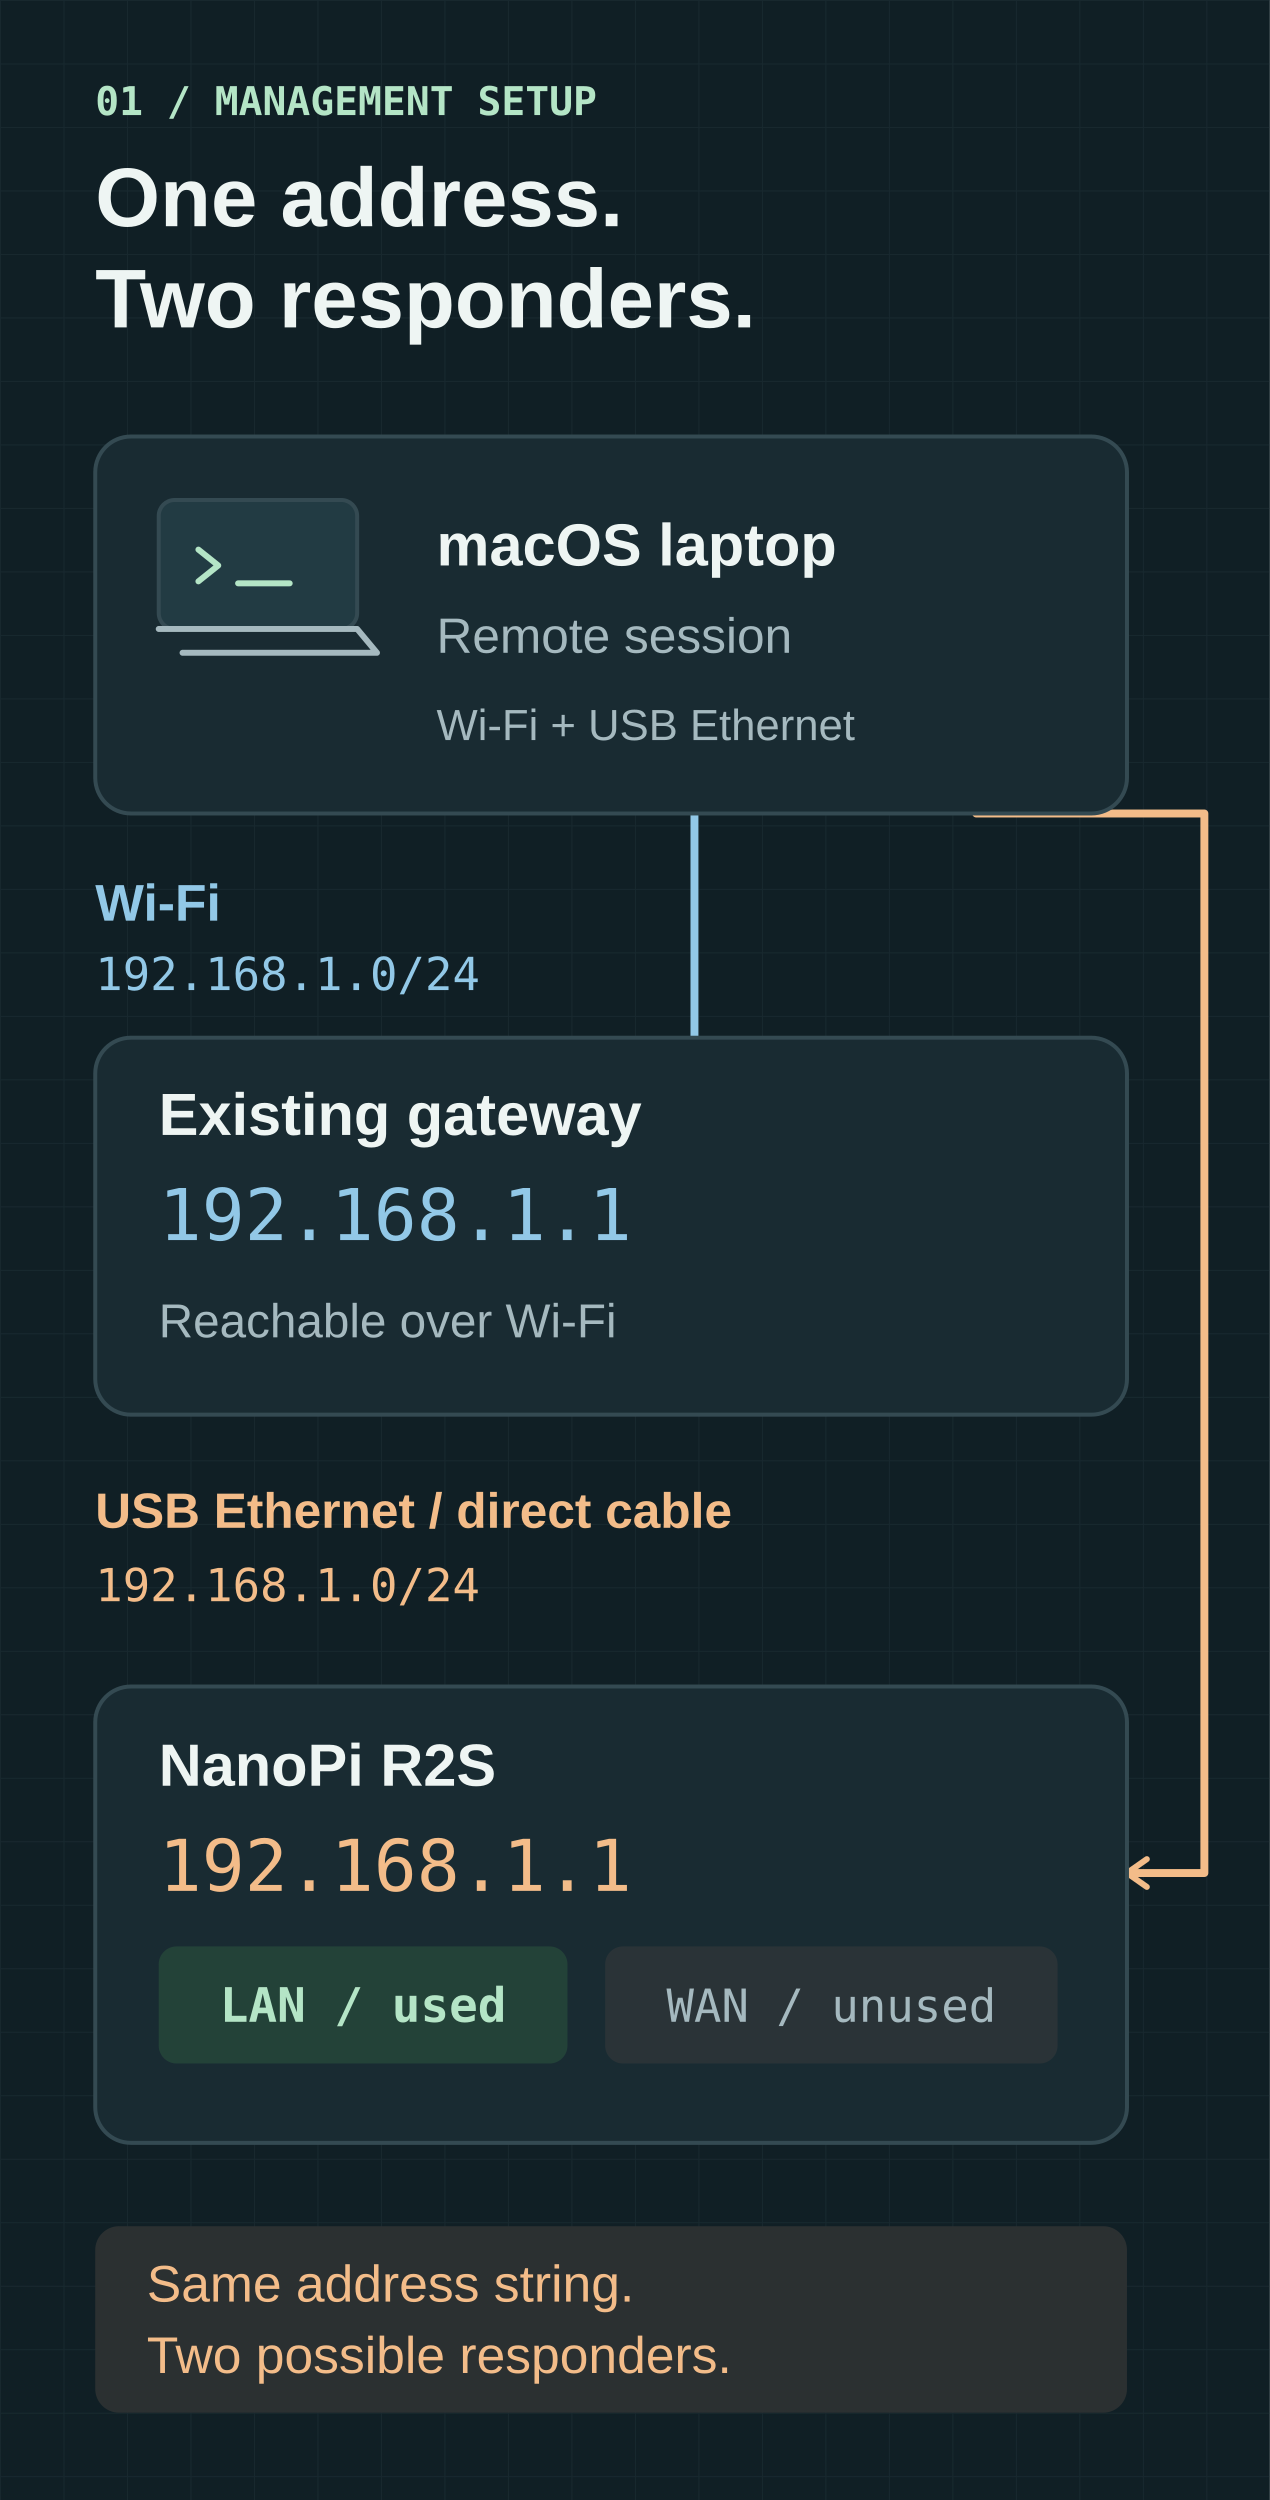
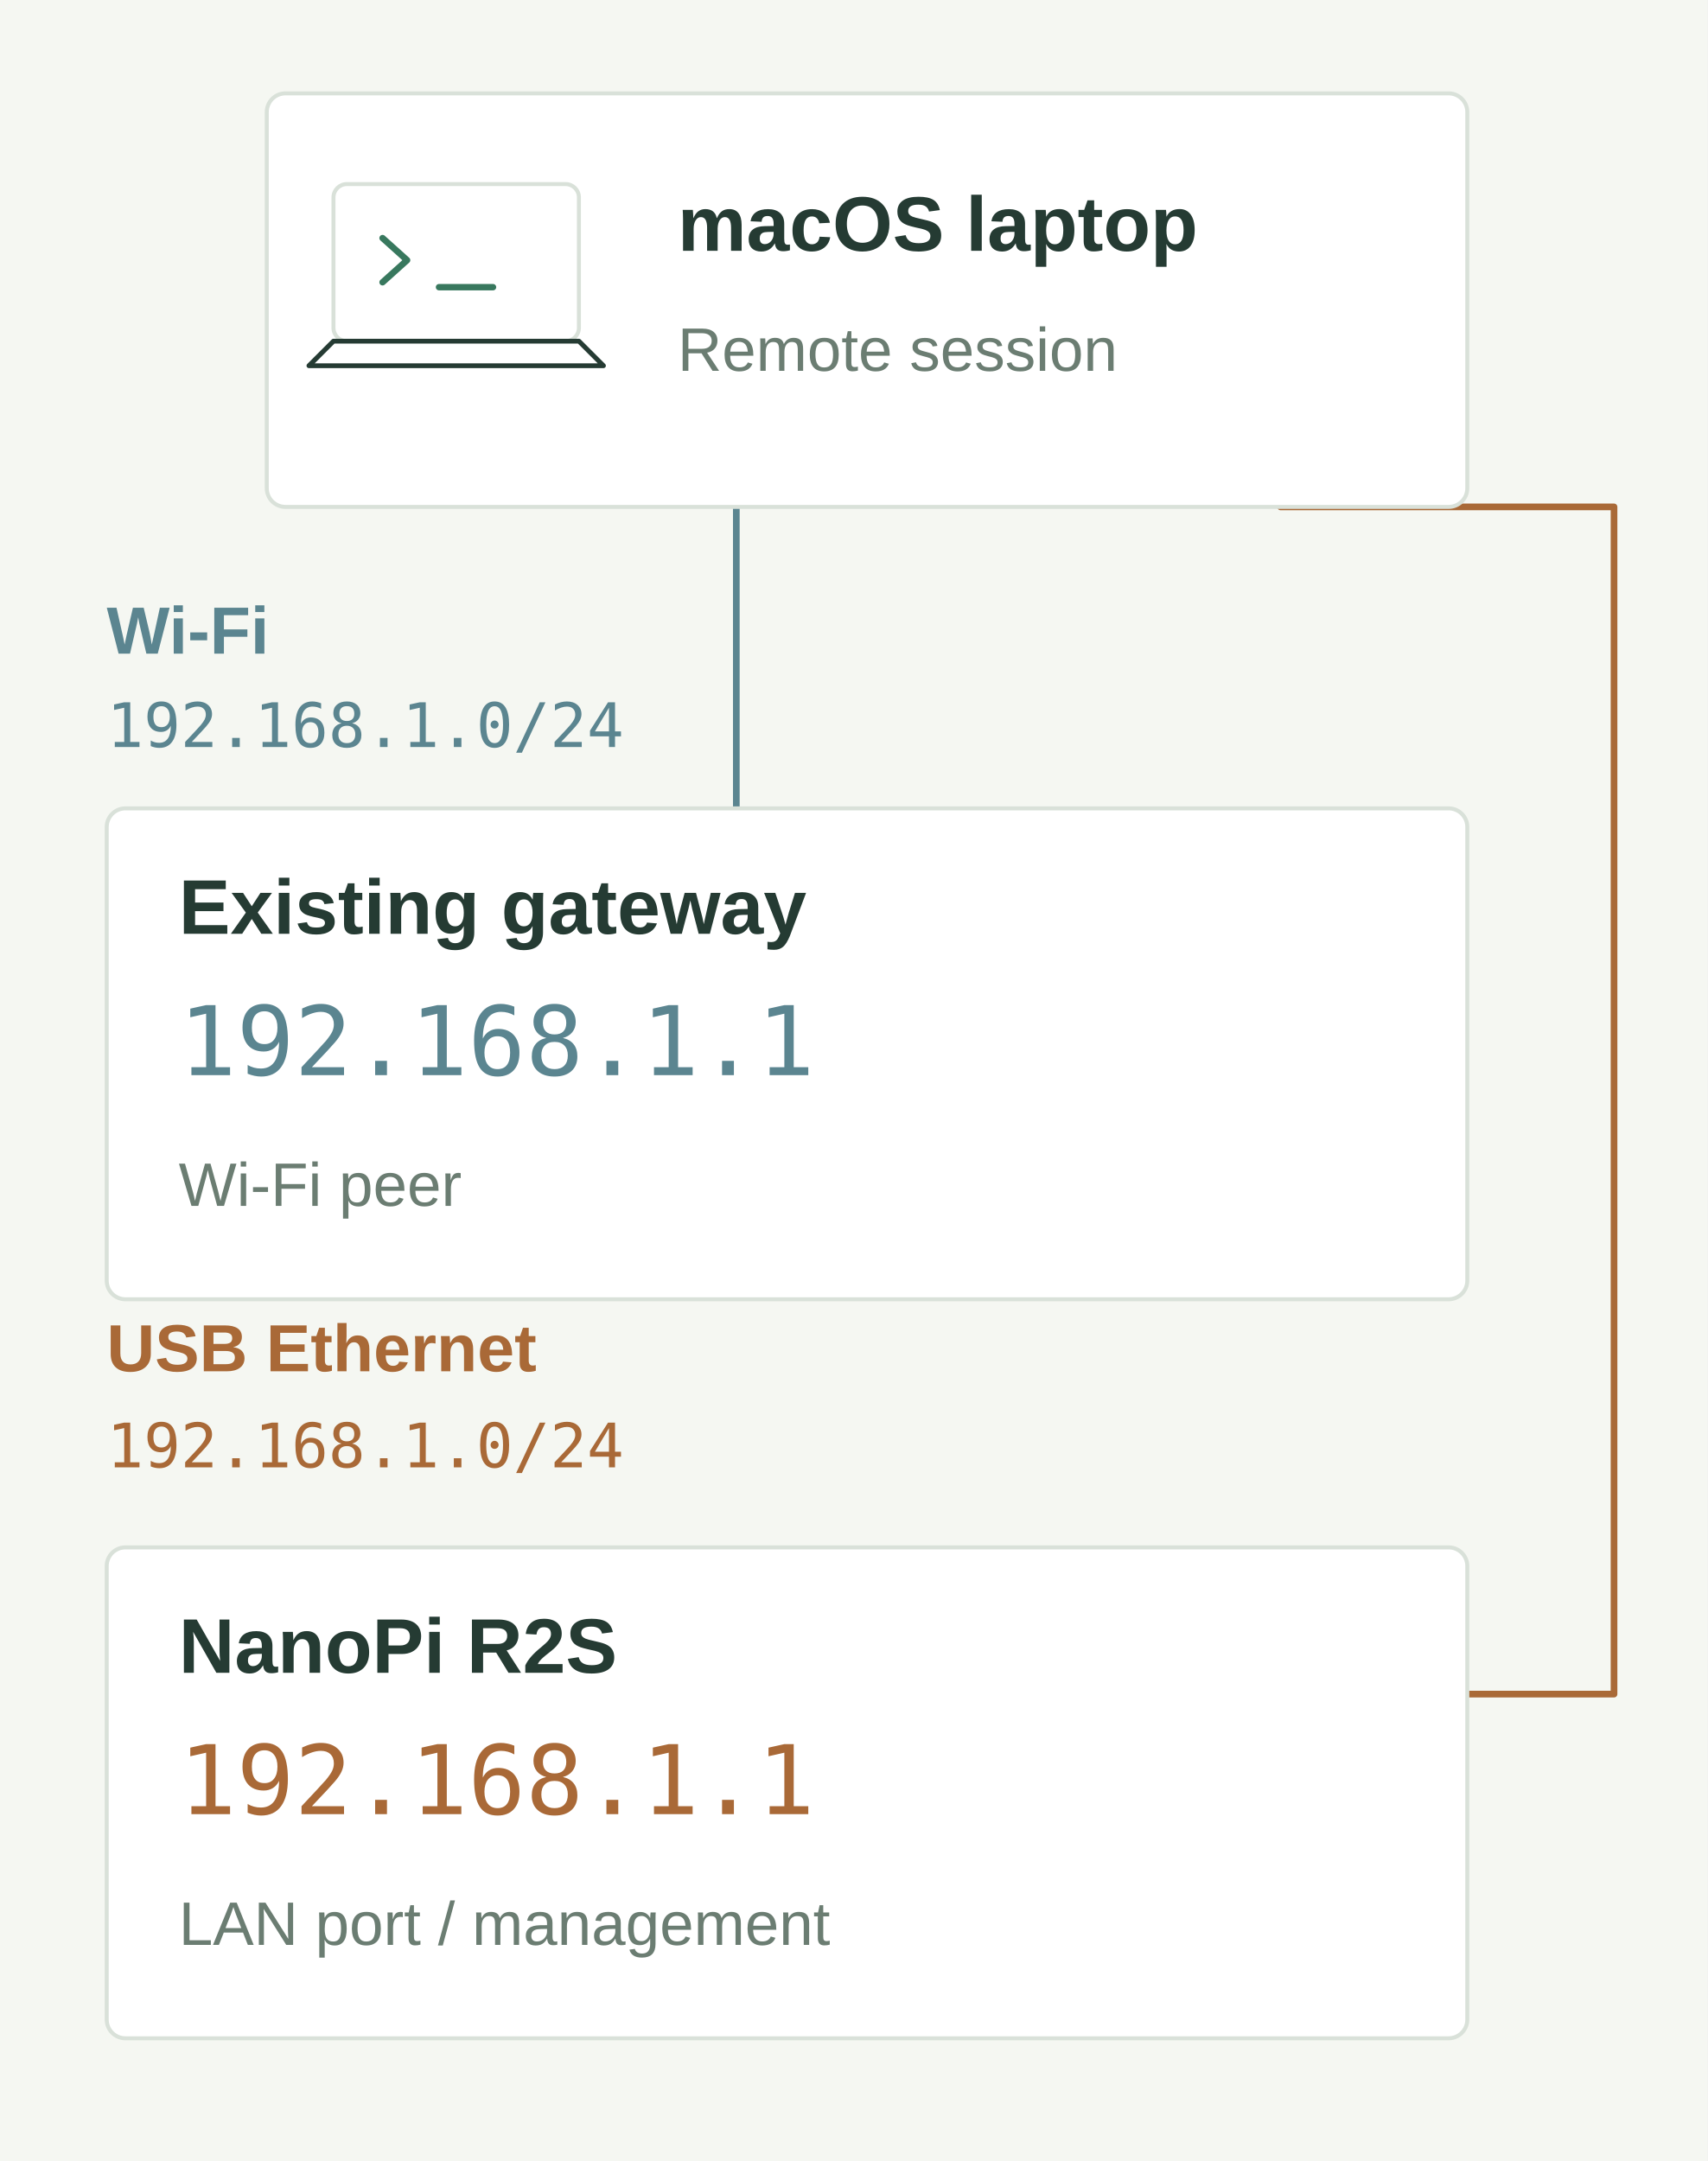
- <svg xmlns="http://www.w3.org/2000/svg" width="640" height="1260" viewBox="0 0 640 1260" role="img" aria-labelledby="title desc">
-   <defs>
-     <pattern id="grid" width="32" height="32" patternUnits="userSpaceOnUse">
-       <path d="M 32 0 L 0 0 0 32" fill="none" stroke="#263b42" stroke-width="1" />
-     </pattern>
-   </defs>
-   <rect x="0" y="0" width="640" height="1260" rx="0" fill="#101f25" />
-   <rect width="640" height="1260" fill="url(#grid)" opacity=".33" />
-   <text x="48" y="58" fill="#b4e5c6" font-family="ui-monospace, SFMono-Regular, Menlo, monospace" font-size="20" font-weight="600" text-anchor="start">01 / MANAGEMENT SETUP</text>
-   <text x="48" y="114" fill="#eef5f3" font-family="-apple-system, BlinkMacSystemFont, Segoe UI, Arial, sans-serif" font-size="42" font-weight="700" text-anchor="start">One address.</text>
-   <text x="48" y="165" fill="#eef5f3" font-family="-apple-system, BlinkMacSystemFont, Segoe UI, Arial, sans-serif" font-size="42" font-weight="700" text-anchor="start">Two responders.</text>
-   <path d="M350 410 V523" fill="none" stroke="#92c8e7" stroke-width="4" stroke-linecap="round" stroke-linejoin="round" />
-   <path d="M492 410 H607 V944 H568" fill="none" stroke="#f3bc89" stroke-width="4" stroke-linecap="round" stroke-linejoin="round" />
-   <path d="M578 937 L568 944 L578 951" fill="none" stroke="#f3bc89" stroke-width="3" stroke-linecap="round" stroke-linejoin="round" />
-   <text x="48" y="464" fill="#92c8e7" font-family="-apple-system, BlinkMacSystemFont, Segoe UI, Arial, sans-serif" font-size="26" font-weight="600" text-anchor="start">Wi-Fi</text>
-   <text x="48" y="499" fill="#92c8e7" font-family="ui-monospace, SFMono-Regular, Menlo, monospace" font-size="23" font-weight="400" text-anchor="start">192.168.1.0/24</text>
-   <text x="48" y="770" fill="#f3bc89" font-family="-apple-system, BlinkMacSystemFont, Segoe UI, Arial, sans-serif" font-size="25" font-weight="600" text-anchor="start">USB Ethernet / direct cable</text>
-   <text x="48" y="807" fill="#f3bc89" font-family="ui-monospace, SFMono-Regular, Menlo, monospace" font-size="23" font-weight="400" text-anchor="start">192.168.1.0/24</text>
-   <rect x="48" y="220" width="520" height="190" rx="18" fill="#192b32" stroke="#344a52" stroke-width="2" />
-   <rect x="80" y="252" width="100" height="65" rx="8" fill="#223b43" stroke="#344a52" stroke-width="2" />
-   <path d="M92 329 H190 L180 317 H80" fill="none" stroke="#a5b9bf" stroke-width="3" stroke-linecap="round" stroke-linejoin="round" />
-   <path d="M100 277 l10 8 l-10 8 M120 294 H146" fill="none" stroke="#b4e5c6" stroke-width="3" stroke-linecap="round" stroke-linejoin="round" />
-   <text x="220" y="285" fill="#eef5f3" font-family="-apple-system, BlinkMacSystemFont, Segoe UI, Arial, sans-serif" font-size="30" font-weight="600" text-anchor="start">macOS laptop</text>
-   <text x="220" y="329" fill="#a5b9bf" font-family="-apple-system, BlinkMacSystemFont, Segoe UI, Arial, sans-serif" font-size="25" font-weight="400" text-anchor="start">Remote session</text>
-   <text x="220" y="373" fill="#a5b9bf" font-family="-apple-system, BlinkMacSystemFont, Segoe UI, Arial, sans-serif" font-size="22" font-weight="400" text-anchor="start">Wi-Fi + USB Ethernet</text>
-   <rect x="48" y="523" width="520" height="190" rx="18" fill="#192b32" stroke="#344a52" stroke-width="2" />
-   <text x="80" y="572" fill="#eef5f3" font-family="-apple-system, BlinkMacSystemFont, Segoe UI, Arial, sans-serif" font-size="30" font-weight="600" text-anchor="start">Existing gateway</text>
-   <text x="80" y="625" fill="#92c8e7" font-family="ui-monospace, SFMono-Regular, Menlo, monospace" font-size="36" font-weight="500" text-anchor="start">192.168.1.1</text>
-   <text x="80" y="674" fill="#a5b9bf" font-family="-apple-system, BlinkMacSystemFont, Segoe UI, Arial, sans-serif" font-size="24" font-weight="400" text-anchor="start">Reachable over Wi-Fi</text>
-   <rect x="48" y="850" width="520" height="230" rx="18" fill="#192b32" stroke="#344a52" stroke-width="2" />
-   <text x="80" y="900" fill="#eef5f3" font-family="-apple-system, BlinkMacSystemFont, Segoe UI, Arial, sans-serif" font-size="30" font-weight="600" text-anchor="start">NanoPi R2S</text>
-   <text x="80" y="953" fill="#f3bc89" font-family="ui-monospace, SFMono-Regular, Menlo, monospace" font-size="36" font-weight="500" text-anchor="start">192.168.1.1</text>
-   <rect x="80" y="981" width="206" height="59" rx="9" fill="#234238" />
-   <text x="183" y="1019" fill="#b4e5c6" font-family="ui-monospace, SFMono-Regular, Menlo, monospace" font-size="24" font-weight="600" text-anchor="middle">LAN / used</text>
-   <rect x="305" y="981" width="228" height="59" rx="9" fill="#2a3337" />
-   <text x="419" y="1019" fill="#a5b9bf" font-family="ui-monospace, SFMono-Regular, Menlo, monospace" font-size="23" font-weight="500" text-anchor="middle">WAN / unused</text>
-   <rect x="48" y="1122" width="520" height="94" rx="12" fill="#2b3031" />
-   <text x="74" y="1160" fill="#f3bc89" font-family="-apple-system, BlinkMacSystemFont, Segoe UI, Arial, sans-serif" font-size="26" font-weight="500" text-anchor="start">Same address string.</text>
-   <text x="74" y="1196" fill="#f3bc89" font-family="-apple-system, BlinkMacSystemFont, Segoe UI, Arial, sans-serif" font-size="26" font-weight="500" text-anchor="start">Two possible responders.</text>
+ <svg xmlns="http://www.w3.org/2000/svg" viewBox="0 0 640 810" width="640" height="810" role="img" aria-labelledby="t d">
+   <rect x="0" y="0" width="640" height="810" rx="0" fill="#f5f7f2" />
+   <path d="M276 190 V303" fill="none" stroke="#5b8590" stroke-width="2.5" stroke-linecap="round" stroke-linejoin="round" />
+   <path d="M480 190 H605 V635 H550" fill="none" stroke="#a96937" stroke-width="2.5" stroke-linecap="round" stroke-linejoin="round" />
+   <text x="40" y="245" font-family="-apple-system, BlinkMacSystemFont, Segoe UI, Arial, sans-serif" font-size="25" font-weight="600" fill="#5b8590" text-anchor="start">Wi-Fi</text>
+   <text x="40" y="280" font-family="ui-monospace, Menlo, monospace" font-size="23" font-weight="400" fill="#5b8590" text-anchor="start">192.168.1.0/24</text>
+   <text x="40" y="514" font-family="-apple-system, BlinkMacSystemFont, Segoe UI, Arial, sans-serif" font-size="25" font-weight="600" fill="#a96937" text-anchor="start">USB Ethernet</text>
+   <text x="40" y="550" font-family="ui-monospace, Menlo, monospace" font-size="23" font-weight="400" fill="#a96937" text-anchor="start">192.168.1.0/24</text>
+   <rect x="100" y="35" width="450" height="155" rx="7" fill="#fff" stroke="#d9e1d9" stroke-width="1.5" />
+   <rect x="125" y="69" width="92.0" height="58.88" rx="5" fill="#fff" stroke="#d9e1d9" stroke-width="1.5" />
+   <path d="M143.4 89.24 l9.2 8.28 l-9.2 8.28 M164.56 107.64 h20.24" fill="none" stroke="#38785e" stroke-width="2.4" stroke-linecap="round" stroke-linejoin="round" />
+   <path d="M115.8 137.08 H226.2 L217.0 127.88 H125 Z" fill="none" stroke="#253b33" stroke-width="1.8" stroke-linecap="round" stroke-linejoin="round" />
+   <text x="254" y="94" font-family="-apple-system, BlinkMacSystemFont, Segoe UI, Arial, sans-serif" font-size="29" font-weight="600" fill="#253b33" text-anchor="start">macOS laptop</text>
+   <text x="254" y="139" font-family="-apple-system, BlinkMacSystemFont, Segoe UI, Arial, sans-serif" font-size="23" font-weight="400" fill="#6b7d72" text-anchor="start">Remote session</text>
+   <rect x="40" y="303" width="510" height="184" rx="7" fill="#fff" stroke="#d9e1d9" stroke-width="1.5" />
+   <text x="67" y="350" font-family="-apple-system, BlinkMacSystemFont, Segoe UI, Arial, sans-serif" font-size="29" font-weight="600" fill="#253b33" text-anchor="start">Existing gateway</text>
+   <text x="67" y="403" font-family="ui-monospace, Menlo, monospace" font-size="36" font-weight="500" fill="#5b8590" text-anchor="start">192.168.1.1</text>
+   <text x="67" y="452" font-family="-apple-system, BlinkMacSystemFont, Segoe UI, Arial, sans-serif" font-size="23" font-weight="400" fill="#6b7d72" text-anchor="start">Wi-Fi peer</text>
+   <rect x="40" y="580" width="510" height="184" rx="7" fill="#fff" stroke="#d9e1d9" stroke-width="1.5" />
+   <text x="67" y="627" font-family="-apple-system, BlinkMacSystemFont, Segoe UI, Arial, sans-serif" font-size="29" font-weight="600" fill="#253b33" text-anchor="start">NanoPi R2S</text>
+   <text x="67" y="680" font-family="ui-monospace, Menlo, monospace" font-size="36" font-weight="500" fill="#a96937" text-anchor="start">192.168.1.1</text>
+   <text x="67" y="729" font-family="-apple-system, BlinkMacSystemFont, Segoe UI, Arial, sans-serif" font-size="23" font-weight="400" fill="#6b7d72" text-anchor="start">LAN port / management</text>
</svg>
